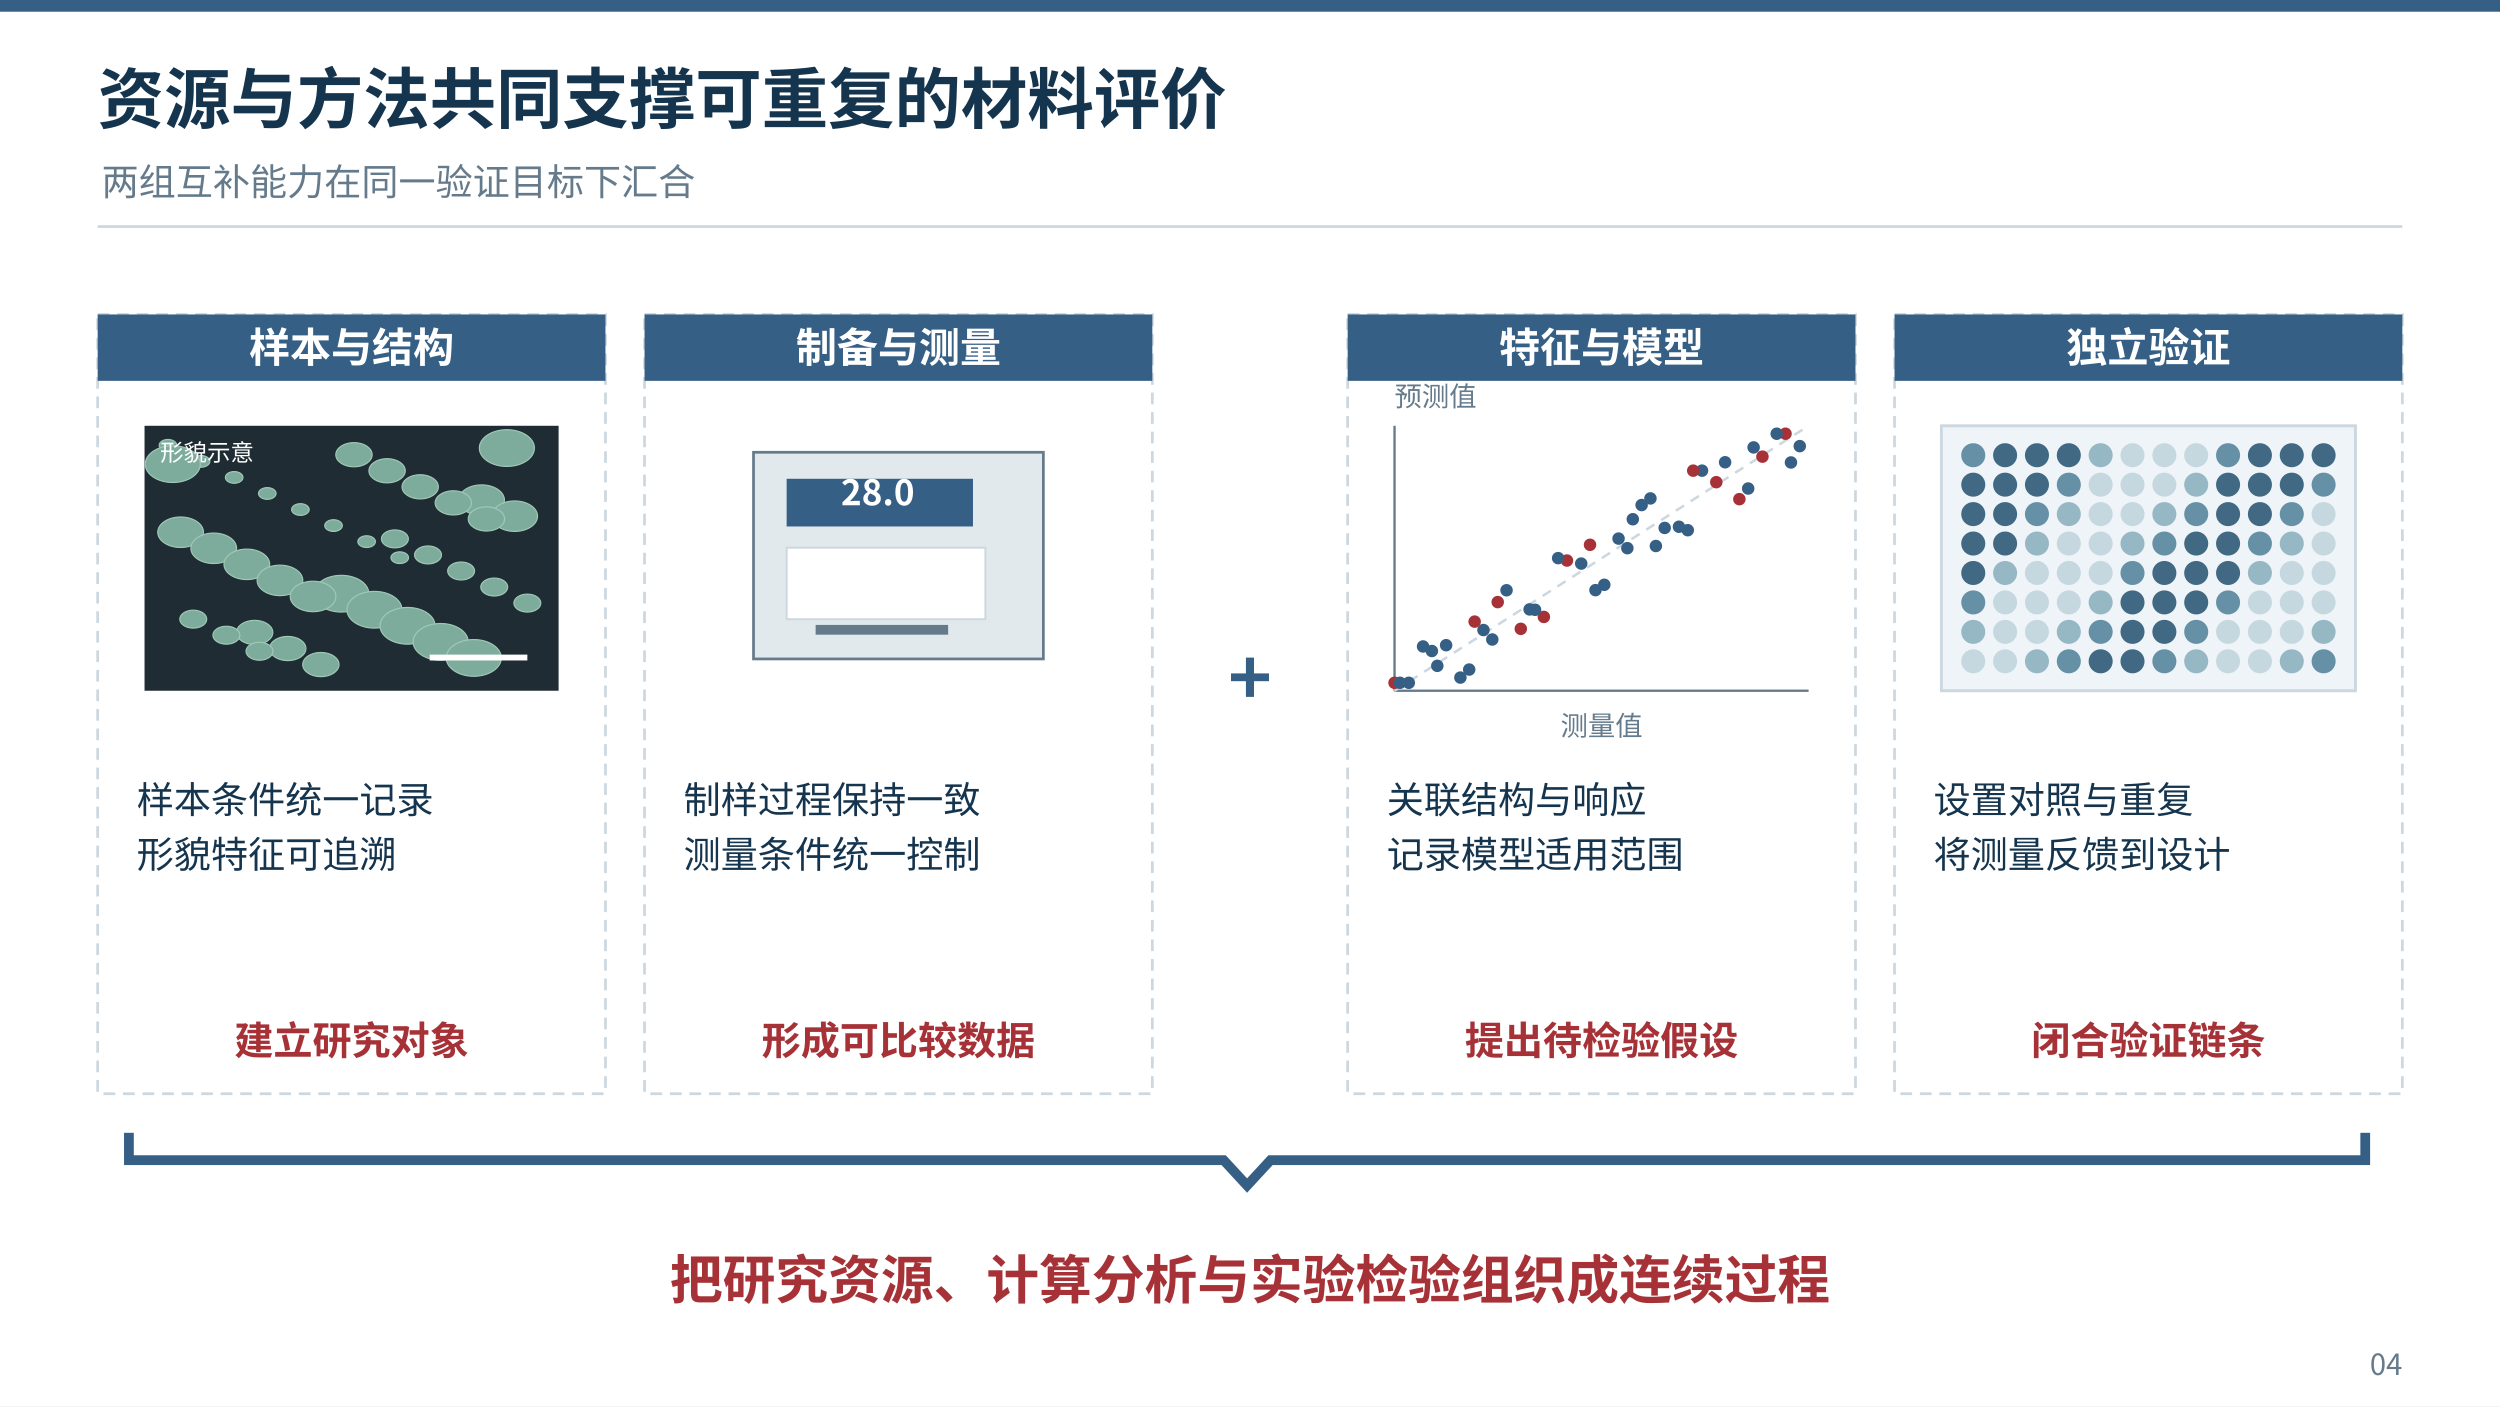
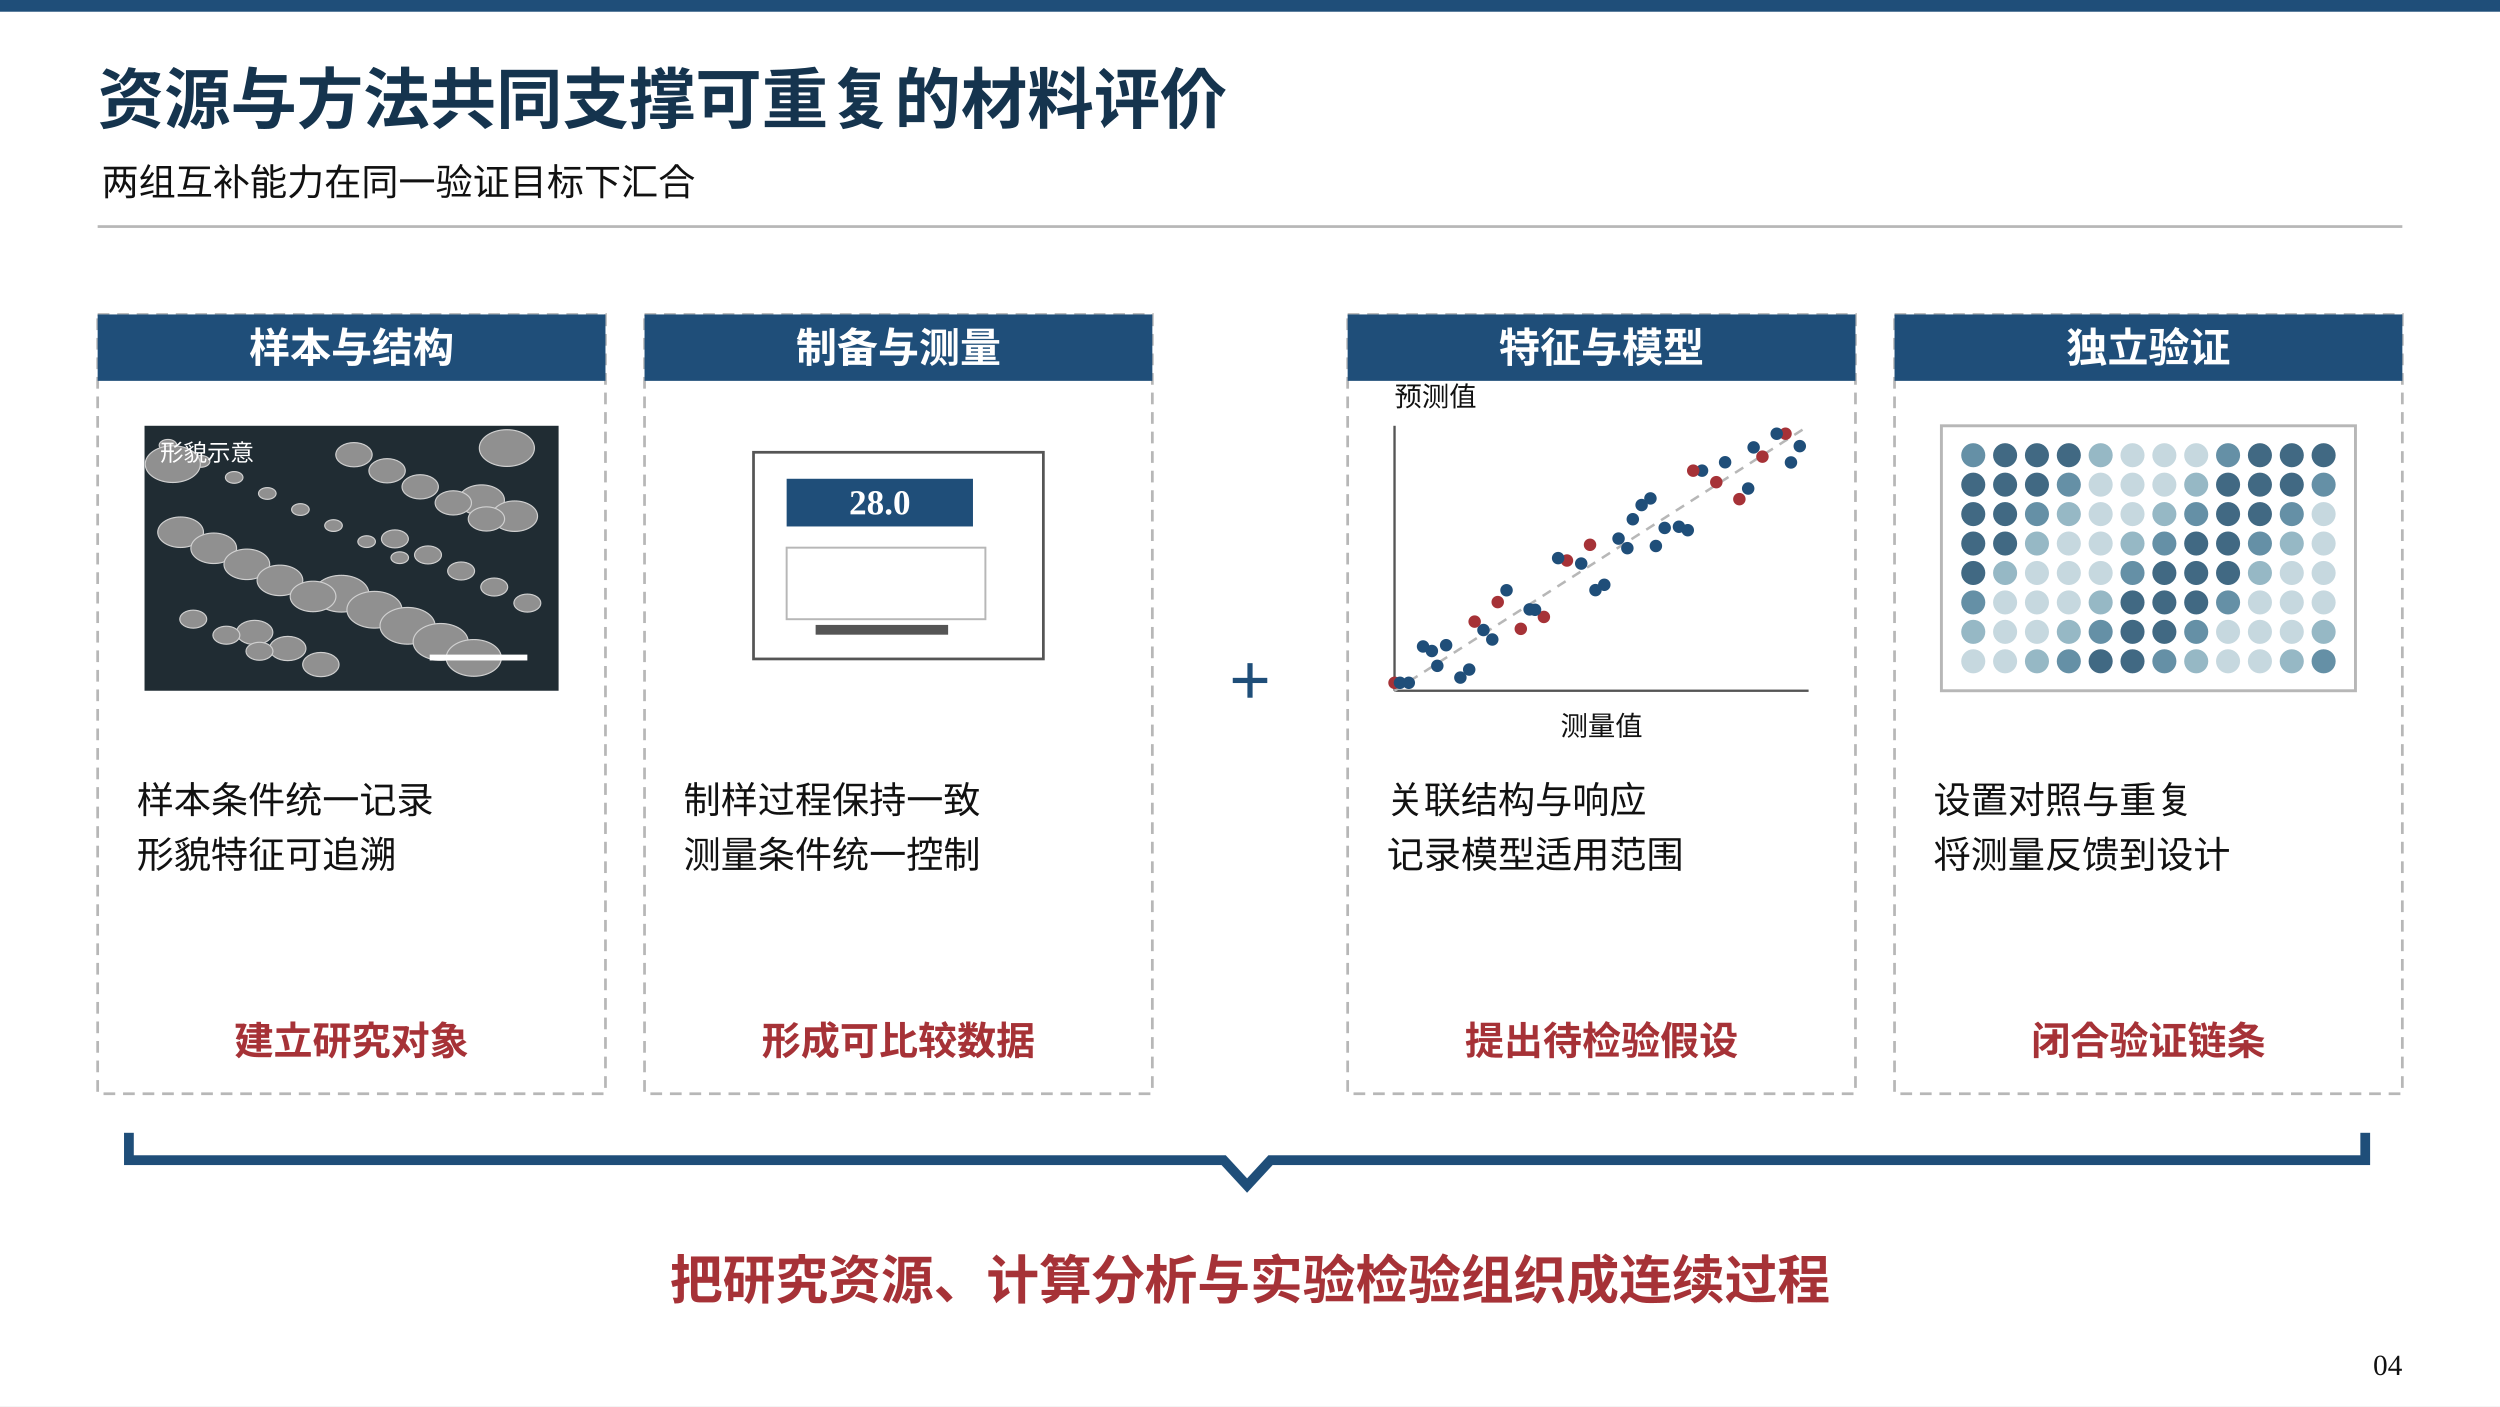
<svg xmlns="http://www.w3.org/2000/svg" width="1280" height="720" viewBox="0 0 1280 720">
  <rect width="1280" height="720" fill="white" />
-   <style>text{font-family:"Noto Sans CJK SC","Microsoft YaHei","PingFang SC",sans-serif}line,path,rect,circle,ellipse,polyline{vector-effect:non-scaling-stroke}</style>
-   <rect x="0" y="0" width="1280" height="6" fill="#365F85" />
-   <text x="50" y="63" font-size="34" fill="#15344E" font-weight="700" text-anchor="start">资源与方法共同支撑可重复的材料评价</text>
-   <text x="52" y="100" font-size="19" fill="#657B8B" font-weight="400" text-anchor="start">两组互补能力在同一验证目标下汇合</text>
-   <line x1="50" y1="116" x2="1230" y2="116" stroke="#CCD7DF" stroke-width="1.4" />
-   <rect x="50" y="161" width="260" height="399" fill="white" stroke="#CCD7DF" stroke-width="1.4" stroke-dasharray="6 4" />
-   <rect x="50" y="161" width="260" height="34" fill="#365F85" />
-   <text x="180.0" y="185.48" font-size="21" fill="white" font-weight="700" text-anchor="middle">样本与结构</text>
+   <style>text{font-family:"Times New Roman","Microsoft YaHei"}line,path,rect,circle,ellipse,polyline{vector-effect:non-scaling-stroke}</style>
+   <rect x="0" y="0" width="1280" height="6" fill="#1F4E79" />
+   <text x="50" y="63" font-size="34" fill="#15344E" font-weight="700" text-anchor="start">
+     <tspan font-family="Microsoft YaHei">资源与方法共同支撑可重复的材料评价</tspan>
+   </text>
+   <text x="52" y="100" font-size="19" fill="#111111" font-weight="400" text-anchor="start">
+     <tspan font-family="Microsoft YaHei">两组互补能力在同一验证目标下汇合</tspan>
+   </text>
+   <line x1="50" y1="116" x2="1230" y2="116" stroke="#B7B7B7" stroke-width="1.4" />
+   <rect x="50" y="161" width="260" height="399" fill="white" stroke="#B7B7B7" stroke-width="1.4" stroke-dasharray="6 4" />
+   <rect x="50" y="161" width="260" height="34" fill="#1F4E79" />
+   <text x="180.0" y="185.48" font-size="21" fill="white" font-weight="700" text-anchor="middle">
+     <tspan font-family="Microsoft YaHei">样本与结构</tspan>
+   </text>
  <rect x="74" y="218" width="212" height="135.66" fill="#202C33" />
-   <ellipse cx="86.0" cy="228.0" rx="4.5" ry="3.0" fill="#7EAC9C" stroke="#A0C8B7" stroke-width="0.6" />
-   <ellipse cx="202.19" cy="275.908" rx="6.9" ry="4.6" fill="#7EAC9C" stroke="#A0C8B7" stroke-width="0.6" />
-   <ellipse cx="130.381" cy="323.816" rx="9.3" ry="6.2" fill="#7EAC9C" stroke="#A0C8B7" stroke-width="0.6" />
-   <ellipse cx="246.571" cy="256.064" rx="11.7" ry="7.8" fill="#7EAC9C" stroke="#A0C8B7" stroke-width="0.6" />
-   <ellipse cx="174.762" cy="303.972" rx="14.1" ry="9.4" fill="#7EAC9C" stroke="#A0C8B7" stroke-width="0.6" />
-   <ellipse cx="102.952" cy="236.22" rx="4.5" ry="3.0" fill="#7EAC9C" stroke="#A0C8B7" stroke-width="0.6" />
-   <ellipse cx="219.142" cy="284.128" rx="6.9" ry="4.6" fill="#7EAC9C" stroke="#A0C8B7" stroke-width="0.6" />
-   <ellipse cx="147.333" cy="332.036" rx="9.3" ry="6.2" fill="#7EAC9C" stroke="#A0C8B7" stroke-width="0.6" />
-   <ellipse cx="263.523" cy="264.284" rx="11.7" ry="7.8" fill="#7EAC9C" stroke="#A0C8B7" stroke-width="0.6" />
-   <ellipse cx="191.714" cy="312.191" rx="14.1" ry="9.4" fill="#7EAC9C" stroke="#A0C8B7" stroke-width="0.6" />
-   <ellipse cx="119.904" cy="244.439" rx="4.5" ry="3.0" fill="#7EAC9C" stroke="#A0C8B7" stroke-width="0.6" />
-   <ellipse cx="236.094" cy="292.347" rx="6.9" ry="4.6" fill="#7EAC9C" stroke="#A0C8B7" stroke-width="0.6" />
-   <ellipse cx="164.285" cy="340.255" rx="9.3" ry="6.2" fill="#7EAC9C" stroke="#A0C8B7" stroke-width="0.6" />
-   <ellipse cx="92.475" cy="272.503" rx="11.7" ry="7.8" fill="#7EAC9C" stroke="#A0C8B7" stroke-width="0.6" />
-   <ellipse cx="208.665" cy="320.411" rx="14.1" ry="9.4" fill="#7EAC9C" stroke="#A0C8B7" stroke-width="0.6" />
-   <ellipse cx="136.856" cy="252.659" rx="4.5" ry="3.0" fill="#7EAC9C" stroke="#A0C8B7" stroke-width="0.6" />
-   <ellipse cx="253.046" cy="300.567" rx="6.9" ry="4.6" fill="#7EAC9C" stroke="#A0C8B7" stroke-width="0.6" />
-   <ellipse cx="181.237" cy="232.815" rx="9.3" ry="6.2" fill="#7EAC9C" stroke="#A0C8B7" stroke-width="0.6" />
-   <ellipse cx="109.427" cy="280.723" rx="11.7" ry="7.8" fill="#7EAC9C" stroke="#A0C8B7" stroke-width="0.6" />
-   <ellipse cx="225.617" cy="328.631" rx="14.1" ry="9.4" fill="#7EAC9C" stroke="#A0C8B7" stroke-width="0.6" />
-   <ellipse cx="153.808" cy="260.879" rx="4.5" ry="3.0" fill="#7EAC9C" stroke="#A0C8B7" stroke-width="0.6" />
-   <ellipse cx="269.998" cy="308.787" rx="6.9" ry="4.6" fill="#7EAC9C" stroke="#A0C8B7" stroke-width="0.6" />
-   <ellipse cx="198.189" cy="241.035" rx="9.3" ry="6.2" fill="#7EAC9C" stroke="#A0C8B7" stroke-width="0.6" />
-   <ellipse cx="126.379" cy="288.943" rx="11.7" ry="7.8" fill="#7EAC9C" stroke="#A0C8B7" stroke-width="0.6" />
-   <ellipse cx="242.569" cy="336.851" rx="14.1" ry="9.4" fill="#7EAC9C" stroke="#A0C8B7" stroke-width="0.6" />
-   <ellipse cx="170.76" cy="269.099" rx="4.5" ry="3.0" fill="#7EAC9C" stroke="#A0C8B7" stroke-width="0.6" />
-   <ellipse cx="98.95" cy="317.006" rx="6.9" ry="4.6" fill="#7EAC9C" stroke="#A0C8B7" stroke-width="0.6" />
-   <ellipse cx="215.141" cy="249.254" rx="9.3" ry="6.2" fill="#7EAC9C" stroke="#A0C8B7" stroke-width="0.6" />
-   <ellipse cx="143.331" cy="297.162" rx="11.7" ry="7.8" fill="#7EAC9C" stroke="#A0C8B7" stroke-width="0.6" />
-   <ellipse cx="259.521" cy="229.41" rx="14.1" ry="9.4" fill="#7EAC9C" stroke="#A0C8B7" stroke-width="0.6" />
-   <ellipse cx="187.712" cy="277.318" rx="4.5" ry="3.0" fill="#7EAC9C" stroke="#A0C8B7" stroke-width="0.6" />
-   <ellipse cx="115.902" cy="325.226" rx="6.9" ry="4.6" fill="#7EAC9C" stroke="#A0C8B7" stroke-width="0.6" />
-   <ellipse cx="232.092" cy="257.474" rx="9.3" ry="6.2" fill="#7EAC9C" stroke="#A0C8B7" stroke-width="0.6" />
-   <ellipse cx="160.283" cy="305.382" rx="11.7" ry="7.8" fill="#7EAC9C" stroke="#A0C8B7" stroke-width="0.6" />
-   <ellipse cx="88.473" cy="237.63" rx="14.1" ry="9.4" fill="#7EAC9C" stroke="#A0C8B7" stroke-width="0.6" />
-   <ellipse cx="204.664" cy="285.538" rx="4.5" ry="3.0" fill="#7EAC9C" stroke="#A0C8B7" stroke-width="0.6" />
-   <ellipse cx="132.854" cy="333.446" rx="6.9" ry="4.6" fill="#7EAC9C" stroke="#A0C8B7" stroke-width="0.6" />
-   <ellipse cx="249.044" cy="265.694" rx="9.3" ry="6.2" fill="#7EAC9C" stroke="#A0C8B7" stroke-width="0.6" />
+   <ellipse cx="86.0" cy="228.0" rx="4.5" ry="3.0" fill="#909090" stroke="#D0D0D0" stroke-width="0.6" />
+   <ellipse cx="202.19" cy="275.908" rx="6.9" ry="4.6" fill="#909090" stroke="#D0D0D0" stroke-width="0.6" />
+   <ellipse cx="130.381" cy="323.816" rx="9.3" ry="6.2" fill="#909090" stroke="#D0D0D0" stroke-width="0.6" />
+   <ellipse cx="246.571" cy="256.064" rx="11.7" ry="7.8" fill="#909090" stroke="#D0D0D0" stroke-width="0.6" />
+   <ellipse cx="174.762" cy="303.972" rx="14.1" ry="9.4" fill="#909090" stroke="#D0D0D0" stroke-width="0.6" />
+   <ellipse cx="102.952" cy="236.22" rx="4.5" ry="3.0" fill="#909090" stroke="#D0D0D0" stroke-width="0.6" />
+   <ellipse cx="219.142" cy="284.128" rx="6.9" ry="4.6" fill="#909090" stroke="#D0D0D0" stroke-width="0.6" />
+   <ellipse cx="147.333" cy="332.036" rx="9.3" ry="6.2" fill="#909090" stroke="#D0D0D0" stroke-width="0.6" />
+   <ellipse cx="263.523" cy="264.284" rx="11.7" ry="7.8" fill="#909090" stroke="#D0D0D0" stroke-width="0.6" />
+   <ellipse cx="191.714" cy="312.191" rx="14.1" ry="9.4" fill="#909090" stroke="#D0D0D0" stroke-width="0.6" />
+   <ellipse cx="119.904" cy="244.439" rx="4.5" ry="3.0" fill="#909090" stroke="#D0D0D0" stroke-width="0.6" />
+   <ellipse cx="236.094" cy="292.347" rx="6.9" ry="4.6" fill="#909090" stroke="#D0D0D0" stroke-width="0.6" />
+   <ellipse cx="164.285" cy="340.255" rx="9.3" ry="6.2" fill="#909090" stroke="#D0D0D0" stroke-width="0.6" />
+   <ellipse cx="92.475" cy="272.503" rx="11.7" ry="7.8" fill="#909090" stroke="#D0D0D0" stroke-width="0.6" />
+   <ellipse cx="208.665" cy="320.411" rx="14.1" ry="9.4" fill="#909090" stroke="#D0D0D0" stroke-width="0.6" />
+   <ellipse cx="136.856" cy="252.659" rx="4.5" ry="3.0" fill="#909090" stroke="#D0D0D0" stroke-width="0.6" />
+   <ellipse cx="253.046" cy="300.567" rx="6.9" ry="4.6" fill="#909090" stroke="#D0D0D0" stroke-width="0.6" />
+   <ellipse cx="181.237" cy="232.815" rx="9.3" ry="6.2" fill="#909090" stroke="#D0D0D0" stroke-width="0.6" />
+   <ellipse cx="109.427" cy="280.723" rx="11.7" ry="7.8" fill="#909090" stroke="#D0D0D0" stroke-width="0.6" />
+   <ellipse cx="225.617" cy="328.631" rx="14.1" ry="9.4" fill="#909090" stroke="#D0D0D0" stroke-width="0.6" />
+   <ellipse cx="153.808" cy="260.879" rx="4.5" ry="3.0" fill="#909090" stroke="#D0D0D0" stroke-width="0.6" />
+   <ellipse cx="269.998" cy="308.787" rx="6.9" ry="4.6" fill="#909090" stroke="#D0D0D0" stroke-width="0.6" />
+   <ellipse cx="198.189" cy="241.035" rx="9.3" ry="6.2" fill="#909090" stroke="#D0D0D0" stroke-width="0.6" />
+   <ellipse cx="126.379" cy="288.943" rx="11.7" ry="7.8" fill="#909090" stroke="#D0D0D0" stroke-width="0.6" />
+   <ellipse cx="242.569" cy="336.851" rx="14.1" ry="9.4" fill="#909090" stroke="#D0D0D0" stroke-width="0.6" />
+   <ellipse cx="170.76" cy="269.099" rx="4.5" ry="3.0" fill="#909090" stroke="#D0D0D0" stroke-width="0.6" />
+   <ellipse cx="98.95" cy="317.006" rx="6.9" ry="4.6" fill="#909090" stroke="#D0D0D0" stroke-width="0.6" />
+   <ellipse cx="215.141" cy="249.254" rx="9.3" ry="6.2" fill="#909090" stroke="#D0D0D0" stroke-width="0.6" />
+   <ellipse cx="143.331" cy="297.162" rx="11.7" ry="7.8" fill="#909090" stroke="#D0D0D0" stroke-width="0.6" />
+   <ellipse cx="259.521" cy="229.41" rx="14.1" ry="9.4" fill="#909090" stroke="#D0D0D0" stroke-width="0.6" />
+   <ellipse cx="187.712" cy="277.318" rx="4.5" ry="3.0" fill="#909090" stroke="#D0D0D0" stroke-width="0.6" />
+   <ellipse cx="115.902" cy="325.226" rx="6.9" ry="4.6" fill="#909090" stroke="#D0D0D0" stroke-width="0.6" />
+   <ellipse cx="232.092" cy="257.474" rx="9.3" ry="6.2" fill="#909090" stroke="#D0D0D0" stroke-width="0.6" />
+   <ellipse cx="160.283" cy="305.382" rx="11.7" ry="7.8" fill="#909090" stroke="#D0D0D0" stroke-width="0.6" />
+   <ellipse cx="88.473" cy="237.63" rx="14.1" ry="9.4" fill="#909090" stroke="#D0D0D0" stroke-width="0.6" />
+   <ellipse cx="204.664" cy="285.538" rx="4.5" ry="3.0" fill="#909090" stroke="#D0D0D0" stroke-width="0.6" />
+   <ellipse cx="132.854" cy="333.446" rx="6.9" ry="4.6" fill="#909090" stroke="#D0D0D0" stroke-width="0.6" />
+   <ellipse cx="249.044" cy="265.694" rx="9.3" ry="6.2" fill="#909090" stroke="#D0D0D0" stroke-width="0.6" />
  <line x1="220" y1="336.66" x2="270" y2="336.66" stroke="white" stroke-width="3" />
-   <text x="82" y="236" font-size="12" fill="white" font-weight="400" text-anchor="start">形貌示意</text>
-   <text x="70" y="416.36" font-size="19" fill="#15344E" font-weight="400" text-anchor="start">样本条件统一记录</text>
-   <text x="70" y="444.36" font-size="19" fill="#15344E" font-weight="400" text-anchor="start">形貌特征可追溯</text>
-   <text x="180.0" y="540" font-size="20" fill="#A63237" font-weight="700" text-anchor="middle">建立研究对象</text>
-   <rect x="330" y="161" width="260" height="399" fill="white" stroke="#CCD7DF" stroke-width="1.4" stroke-dasharray="6 4" />
-   <rect x="330" y="161" width="260" height="34" fill="#365F85" />
-   <text x="460.0" y="185.48" font-size="21" fill="white" font-weight="700" text-anchor="middle">制备与测量</text>
-   <rect x="385.8" y="231.566" width="148.4" height="105.815" fill="#E2E9ED" stroke="#657B8B" stroke-width="1.4" />
-   <rect x="402.76" y="245.132" width="95.4" height="24.419" fill="#365F85" />
-   <text x="449.4" y="258.698" font-size="18" fill="white" font-weight="700" text-anchor="middle">28.0</text>
-   <rect x="402.76" y="280.404" width="101.76" height="36.628" fill="white" stroke="#CCD7DF" stroke-width="1" />
-   <line x1="417.6" y1="322.458" x2="485.44" y2="322.458" stroke="#657B8B" stroke-width="5" />
-   <text x="350" y="416.36" font-size="19" fill="#15344E" font-weight="400" text-anchor="start">制样过程保持一致</text>
-   <text x="350" y="444.36" font-size="19" fill="#15344E" font-weight="400" text-anchor="start">测量条件统一控制</text>
-   <text x="460.0" y="540" font-size="20" fill="#A63237" font-weight="700" text-anchor="middle">形成可比较数据</text>
-   <rect x="690" y="161" width="260" height="399" fill="white" stroke="#CCD7DF" stroke-width="1.4" stroke-dasharray="6 4" />
-   <rect x="690" y="161" width="260" height="34" fill="#365F85" />
-   <text x="820.0" y="185.48" font-size="21" fill="white" font-weight="700" text-anchor="middle">特征与模型</text>
-   <line x1="714" y1="353.66" x2="926" y2="353.66" stroke="#657B8B" stroke-width="1.2" />
-   <line x1="714" y1="218" x2="714" y2="353.66" stroke="#657B8B" stroke-width="1.2" />
-   <line x1="714" y1="353.66" x2="926" y2="218" stroke="#CCD7DF" stroke-width="1.3" stroke-dasharray="5 4" />
+   <text x="82" y="236" font-size="12" fill="white" font-weight="400" text-anchor="start">
+     <tspan font-family="Microsoft YaHei">形貌示意</tspan>
+   </text>
+   <text x="70" y="416.36" font-size="19" fill="#111111" font-weight="400" text-anchor="start">
+     <tspan font-family="Microsoft YaHei">样本条件统一记录</tspan>
+   </text>
+   <text x="70" y="444.36" font-size="19" fill="#111111" font-weight="400" text-anchor="start">
+     <tspan font-family="Microsoft YaHei">形貌特征可追溯</tspan>
+   </text>
+   <text x="180.0" y="540" font-size="20" fill="#A63237" font-weight="700" text-anchor="middle">
+     <tspan font-family="Microsoft YaHei">建立研究对象</tspan>
+   </text>
+   <rect x="330" y="161" width="260" height="399" fill="white" stroke="#B7B7B7" stroke-width="1.4" stroke-dasharray="6 4" />
+   <rect x="330" y="161" width="260" height="34" fill="#1F4E79" />
+   <text x="460.0" y="185.48" font-size="21" fill="white" font-weight="700" text-anchor="middle">
+     <tspan font-family="Microsoft YaHei">制备与测量</tspan>
+   </text>
+   <rect x="385.8" y="231.566" width="148.4" height="105.815" fill="white" stroke="#555555" stroke-width="1.4" />
+   <rect x="402.76" y="245.132" width="95.4" height="24.419" fill="#1F4E79" />
+   <text x="450.46" y="263.341" font-size="18" fill="white" font-weight="700" text-anchor="middle">
+     <tspan font-family="Times New Roman">28.0</tspan>
+   </text>
+   <rect x="402.76" y="280.404" width="101.76" height="36.628" fill="white" stroke="#B7B7B7" stroke-width="1" />
+   <line x1="417.6" y1="322.458" x2="485.44" y2="322.458" stroke="#555555" stroke-width="5" />
+   <text x="350" y="416.36" font-size="19" fill="#111111" font-weight="400" text-anchor="start">
+     <tspan font-family="Microsoft YaHei">制样过程保持一致</tspan>
+   </text>
+   <text x="350" y="444.36" font-size="19" fill="#111111" font-weight="400" text-anchor="start">
+     <tspan font-family="Microsoft YaHei">测量条件统一控制</tspan>
+   </text>
+   <text x="460.0" y="540" font-size="20" fill="#A63237" font-weight="700" text-anchor="middle">
+     <tspan font-family="Microsoft YaHei">形成可比较数据</tspan>
+   </text>
+   <rect x="690" y="161" width="260" height="399" fill="white" stroke="#B7B7B7" stroke-width="1.4" stroke-dasharray="6 4" />
+   <rect x="690" y="161" width="260" height="34" fill="#1F4E79" />
+   <text x="820.0" y="185.48" font-size="21" fill="white" font-weight="700" text-anchor="middle">
+     <tspan font-family="Microsoft YaHei">特征与模型</tspan>
+   </text>
+   <line x1="714" y1="353.66" x2="926" y2="353.66" stroke="#555555" stroke-width="1.2" />
+   <line x1="714" y1="218" x2="714" y2="353.66" stroke="#555555" stroke-width="1.2" />
+   <line x1="714" y1="353.66" x2="926" y2="218" stroke="#B7B7B7" stroke-width="1.3" stroke-dasharray="5 4" />
  <circle cx="714.0" cy="349.59" r="3.2" fill="#A63237" />
-   <circle cx="845.023" cy="255.19" r="3.2" fill="#365F85" />
-   <circle cx="764.046" cy="327.424" r="3.2" fill="#365F85" />
-   <circle cx="895.07" cy="250.129" r="3.2" fill="#365F85" />
+   <circle cx="845.023" cy="255.19" r="3.2" fill="#1F4E79" />
+   <circle cx="764.046" cy="327.424" r="3.2" fill="#1F4E79" />
+   <circle cx="895.07" cy="250.129" r="3.2" fill="#1F4E79" />
  <circle cx="814.093" cy="278.938" r="3.2" fill="#A63237" />
-   <circle cx="733.116" cy="333.315" r="3.2" fill="#365F85" />
-   <circle cx="864.139" cy="271.468" r="3.2" fill="#365F85" />
-   <circle cx="783.162" cy="312.021" r="3.2" fill="#365F85" />
+   <circle cx="733.116" cy="333.315" r="3.2" fill="#1F4E79" />
+   <circle cx="864.139" cy="271.468" r="3.2" fill="#1F4E79" />
+   <circle cx="783.162" cy="312.021" r="3.2" fill="#1F4E79" />
  <circle cx="914.186" cy="222.07" r="3.2" fill="#A63237" />
-   <circle cx="833.209" cy="280.664" r="3.2" fill="#365F85" />
-   <circle cx="752.232" cy="342.813" r="3.2" fill="#365F85" />
-   <circle cx="883.255" cy="236.677" r="3.2" fill="#365F85" />
+   <circle cx="833.209" cy="280.664" r="3.2" fill="#1F4E79" />
+   <circle cx="752.232" cy="342.813" r="3.2" fill="#1F4E79" />
+   <circle cx="883.255" cy="236.677" r="3.2" fill="#1F4E79" />
  <circle cx="802.278" cy="286.986" r="3.2" fill="#A63237" />
-   <circle cx="721.302" cy="349.59" r="3.2" fill="#365F85" />
-   <circle cx="852.325" cy="270.3" r="3.2" fill="#365F85" />
-   <circle cx="771.348" cy="302.216" r="3.2" fill="#365F85" />
+   <circle cx="721.302" cy="349.59" r="3.2" fill="#1F4E79" />
+   <circle cx="852.325" cy="270.3" r="3.2" fill="#1F4E79" />
+   <circle cx="771.348" cy="302.216" r="3.2" fill="#1F4E79" />
  <circle cx="902.371" cy="233.801" r="3.2" fill="#A63237" />
-   <circle cx="821.394" cy="299.415" r="3.2" fill="#365F85" />
-   <circle cx="740.418" cy="330.344" r="3.2" fill="#365F85" />
-   <circle cx="871.441" cy="240.973" r="3.2" fill="#365F85" />
+   <circle cx="821.394" cy="299.415" r="3.2" fill="#1F4E79" />
+   <circle cx="740.418" cy="330.344" r="3.2" fill="#1F4E79" />
+   <circle cx="871.441" cy="240.973" r="3.2" fill="#1F4E79" />
  <circle cx="790.464" cy="315.867" r="3.2" fill="#A63237" />
-   <circle cx="921.487" cy="228.42" r="3.2" fill="#365F85" />
-   <circle cx="840.511" cy="258.587" r="3.2" fill="#365F85" />
-   <circle cx="759.534" cy="322.578" r="3.2" fill="#365F85" />
+   <circle cx="921.487" cy="228.42" r="3.2" fill="#1F4E79" />
+   <circle cx="840.511" cy="258.587" r="3.2" fill="#1F4E79" />
+   <circle cx="759.534" cy="322.578" r="3.2" fill="#1F4E79" />
  <circle cx="890.557" cy="255.568" r="3.2" fill="#A63237" />
-   <circle cx="809.58" cy="288.55" r="3.2" fill="#365F85" />
-   <circle cx="728.603" cy="330.99" r="3.2" fill="#365F85" />
-   <circle cx="859.627" cy="269.694" r="3.2" fill="#365F85" />
+   <circle cx="809.58" cy="288.55" r="3.2" fill="#1F4E79" />
+   <circle cx="728.603" cy="330.99" r="3.2" fill="#1F4E79" />
+   <circle cx="859.627" cy="269.694" r="3.2" fill="#1F4E79" />
  <circle cx="778.65" cy="321.966" r="3.2" fill="#A63237" />
-   <circle cx="909.673" cy="222.07" r="3.2" fill="#365F85" />
-   <circle cx="828.696" cy="275.755" r="3.2" fill="#365F85" />
-   <circle cx="747.719" cy="346.919" r="3.2" fill="#365F85" />
+   <circle cx="909.673" cy="222.07" r="3.2" fill="#1F4E79" />
+   <circle cx="828.696" cy="275.755" r="3.2" fill="#1F4E79" />
+   <circle cx="747.719" cy="346.919" r="3.2" fill="#1F4E79" />
  <circle cx="878.743" cy="246.879" r="3.2" fill="#A63237" />
-   <circle cx="797.766" cy="285.761" r="3.2" fill="#365F85" />
-   <circle cx="716.789" cy="349.59" r="3.2" fill="#365F85" />
-   <circle cx="847.812" cy="279.552" r="3.2" fill="#365F85" />
+   <circle cx="797.766" cy="285.761" r="3.2" fill="#1F4E79" />
+   <circle cx="716.789" cy="349.59" r="3.2" fill="#1F4E79" />
+   <circle cx="847.812" cy="279.552" r="3.2" fill="#1F4E79" />
  <circle cx="766.835" cy="308.272" r="3.2" fill="#A63237" />
-   <circle cx="897.859" cy="229.071" r="3.2" fill="#365F85" />
-   <circle cx="816.882" cy="302.149" r="3.2" fill="#365F85" />
-   <circle cx="735.905" cy="340.91" r="3.2" fill="#365F85" />
+   <circle cx="897.859" cy="229.071" r="3.2" fill="#1F4E79" />
+   <circle cx="816.882" cy="302.149" r="3.2" fill="#1F4E79" />
+   <circle cx="735.905" cy="340.91" r="3.2" fill="#1F4E79" />
  <circle cx="866.928" cy="240.975" r="3.2" fill="#A63237" />
-   <circle cx="785.951" cy="312.218" r="3.2" fill="#365F85" />
-   <circle cx="916.975" cy="236.78" r="3.2" fill="#365F85" />
-   <circle cx="835.998" cy="265.846" r="3.2" fill="#365F85" />
+   <circle cx="785.951" cy="312.218" r="3.2" fill="#1F4E79" />
+   <circle cx="916.975" cy="236.78" r="3.2" fill="#1F4E79" />
+   <circle cx="835.998" cy="265.846" r="3.2" fill="#1F4E79" />
  <circle cx="755.021" cy="318.263" r="3.2" fill="#A63237" />
-   <text x="820.0" y="376.66" font-size="14" fill="#657B8B" font-weight="400" text-anchor="middle">测量值</text>
-   <text x="714" y="208" font-size="14" fill="#657B8B" font-weight="400" text-anchor="start">预测值</text>
-   <text x="710" y="416.36" font-size="19" fill="#15344E" font-weight="400" text-anchor="start">关联结构与响应</text>
-   <text x="710" y="444.36" font-size="19" fill="#15344E" font-weight="400" text-anchor="start">记录模型适用范围</text>
-   <text x="820.0" y="540" font-size="20" fill="#A63237" font-weight="700" text-anchor="middle">提出待检验假设</text>
-   <rect x="970" y="161" width="260" height="399" fill="white" stroke="#CCD7DF" stroke-width="1.4" stroke-dasharray="6 4" />
-   <rect x="970" y="161" width="260" height="34" fill="#365F85" />
-   <text x="1100.0" y="185.48" font-size="21" fill="white" font-weight="700" text-anchor="middle">独立验证</text>
-   <rect x="994" y="218" width="212" height="135.66" fill="#EFF4F8" stroke="#CCD7DF" stroke-width="1.5" />
+   <text x="820.0" y="376.66" font-size="14" fill="#111111" font-weight="400" text-anchor="middle">
+     <tspan font-family="Microsoft YaHei">测量值</tspan>
+   </text>
+   <text x="714" y="208" font-size="14" fill="#111111" font-weight="400" text-anchor="start">
+     <tspan font-family="Microsoft YaHei">预测值</tspan>
+   </text>
+   <text x="710" y="416.36" font-size="19" fill="#111111" font-weight="400" text-anchor="start">
+     <tspan font-family="Microsoft YaHei">关联结构与响应</tspan>
+   </text>
+   <text x="710" y="444.36" font-size="19" fill="#111111" font-weight="400" text-anchor="start">
+     <tspan font-family="Microsoft YaHei">记录模型适用范围</tspan>
+   </text>
+   <text x="820.0" y="540" font-size="20" fill="#A63237" font-weight="700" text-anchor="middle">
+     <tspan font-family="Microsoft YaHei">提出待检验假设</tspan>
+   </text>
+   <rect x="970" y="161" width="260" height="399" fill="white" stroke="#B7B7B7" stroke-width="1.4" stroke-dasharray="6 4" />
+   <rect x="970" y="161" width="260" height="34" fill="#1F4E79" />
+   <text x="1100.0" y="185.48" font-size="21" fill="white" font-weight="700" text-anchor="middle">
+     <tspan font-family="Microsoft YaHei">独立验证</tspan>
+   </text>
+   <rect x="994" y="218" width="212" height="135.66" fill="white" stroke="#B7B7B7" stroke-width="1.5" />
  <circle cx="1010.308" cy="233.073" r="6.166" fill="#6590A6" />
  <circle cx="1026.615" cy="233.073" r="6.166" fill="#416983" />
  <circle cx="1042.923" cy="233.073" r="6.166" fill="#416983" />
  <circle cx="1059.231" cy="233.073" r="6.166" fill="#416983" />
  <circle cx="1075.538" cy="233.073" r="6.166" fill="#96B8C5" />
  <circle cx="1091.846" cy="233.073" r="6.166" fill="#C6D8DF" />
  <circle cx="1108.154" cy="233.073" r="6.166" fill="#C6D8DF" />
  <circle cx="1124.462" cy="233.073" r="6.166" fill="#C6D8DF" />
  <circle cx="1140.769" cy="233.073" r="6.166" fill="#6590A6" />
  <circle cx="1157.077" cy="233.073" r="6.166" fill="#416983" />
  <circle cx="1173.385" cy="233.073" r="6.166" fill="#416983" />
  <circle cx="1189.692" cy="233.073" r="6.166" fill="#416983" />
  <circle cx="1010.308" cy="248.147" r="6.166" fill="#416983" />
  <circle cx="1026.615" cy="248.147" r="6.166" fill="#416983" />
  <circle cx="1042.923" cy="248.147" r="6.166" fill="#416983" />
  <circle cx="1059.231" cy="248.147" r="6.166" fill="#6590A6" />
  <circle cx="1075.538" cy="248.147" r="6.166" fill="#C6D8DF" />
  <circle cx="1091.846" cy="248.147" r="6.166" fill="#C6D8DF" />
  <circle cx="1108.154" cy="248.147" r="6.166" fill="#C6D8DF" />
  <circle cx="1124.462" cy="248.147" r="6.166" fill="#96B8C5" />
  <circle cx="1140.769" cy="248.147" r="6.166" fill="#416983" />
  <circle cx="1157.077" cy="248.147" r="6.166" fill="#416983" />
  <circle cx="1173.385" cy="248.147" r="6.166" fill="#416983" />
  <circle cx="1189.692" cy="248.147" r="6.166" fill="#6590A6" />
  <circle cx="1010.308" cy="263.22" r="6.166" fill="#416983" />
  <circle cx="1026.615" cy="263.22" r="6.166" fill="#416983" />
  <circle cx="1042.923" cy="263.22" r="6.166" fill="#6590A6" />
  <circle cx="1059.231" cy="263.22" r="6.166" fill="#96B8C5" />
  <circle cx="1075.538" cy="263.22" r="6.166" fill="#C6D8DF" />
  <circle cx="1091.846" cy="263.22" r="6.166" fill="#C6D8DF" />
  <circle cx="1108.154" cy="263.22" r="6.166" fill="#96B8C5" />
  <circle cx="1124.462" cy="263.22" r="6.166" fill="#6590A6" />
  <circle cx="1140.769" cy="263.22" r="6.166" fill="#416983" />
  <circle cx="1157.077" cy="263.22" r="6.166" fill="#416983" />
  <circle cx="1173.385" cy="263.22" r="6.166" fill="#6590A6" />
  <circle cx="1189.692" cy="263.22" r="6.166" fill="#C6D8DF" />
  <circle cx="1010.308" cy="278.293" r="6.166" fill="#416983" />
  <circle cx="1026.615" cy="278.293" r="6.166" fill="#416983" />
  <circle cx="1042.923" cy="278.293" r="6.166" fill="#96B8C5" />
  <circle cx="1059.231" cy="278.293" r="6.166" fill="#C6D8DF" />
  <circle cx="1075.538" cy="278.293" r="6.166" fill="#C6D8DF" />
  <circle cx="1091.846" cy="278.293" r="6.166" fill="#96B8C5" />
  <circle cx="1108.154" cy="278.293" r="6.166" fill="#6590A6" />
  <circle cx="1124.462" cy="278.293" r="6.166" fill="#416983" />
  <circle cx="1140.769" cy="278.293" r="6.166" fill="#416983" />
  <circle cx="1157.077" cy="278.293" r="6.166" fill="#6590A6" />
  <circle cx="1173.385" cy="278.293" r="6.166" fill="#96B8C5" />
  <circle cx="1189.692" cy="278.293" r="6.166" fill="#C6D8DF" />
  <circle cx="1010.308" cy="293.367" r="6.166" fill="#416983" />
  <circle cx="1026.615" cy="293.367" r="6.166" fill="#96B8C5" />
  <circle cx="1042.923" cy="293.367" r="6.166" fill="#C6D8DF" />
  <circle cx="1059.231" cy="293.367" r="6.166" fill="#C6D8DF" />
  <circle cx="1075.538" cy="293.367" r="6.166" fill="#C6D8DF" />
  <circle cx="1091.846" cy="293.367" r="6.166" fill="#6590A6" />
  <circle cx="1108.154" cy="293.367" r="6.166" fill="#416983" />
  <circle cx="1124.462" cy="293.367" r="6.166" fill="#416983" />
  <circle cx="1140.769" cy="293.367" r="6.166" fill="#416983" />
  <circle cx="1157.077" cy="293.367" r="6.166" fill="#96B8C5" />
  <circle cx="1173.385" cy="293.367" r="6.166" fill="#C6D8DF" />
  <circle cx="1189.692" cy="293.367" r="6.166" fill="#C6D8DF" />
  <circle cx="1010.308" cy="308.44" r="6.166" fill="#6590A6" />
  <circle cx="1026.615" cy="308.44" r="6.166" fill="#C6D8DF" />
  <circle cx="1042.923" cy="308.44" r="6.166" fill="#C6D8DF" />
  <circle cx="1059.231" cy="308.44" r="6.166" fill="#C6D8DF" />
  <circle cx="1075.538" cy="308.44" r="6.166" fill="#96B8C5" />
  <circle cx="1091.846" cy="308.44" r="6.166" fill="#416983" />
  <circle cx="1108.154" cy="308.44" r="6.166" fill="#416983" />
  <circle cx="1124.462" cy="308.44" r="6.166" fill="#416983" />
  <circle cx="1140.769" cy="308.44" r="6.166" fill="#6590A6" />
  <circle cx="1157.077" cy="308.44" r="6.166" fill="#C6D8DF" />
  <circle cx="1173.385" cy="308.44" r="6.166" fill="#C6D8DF" />
  <circle cx="1189.692" cy="308.44" r="6.166" fill="#C6D8DF" />
  <circle cx="1010.308" cy="323.513" r="6.166" fill="#96B8C5" />
  <circle cx="1026.615" cy="323.513" r="6.166" fill="#C6D8DF" />
  <circle cx="1042.923" cy="323.513" r="6.166" fill="#C6D8DF" />
  <circle cx="1059.231" cy="323.513" r="6.166" fill="#96B8C5" />
  <circle cx="1075.538" cy="323.513" r="6.166" fill="#6590A6" />
  <circle cx="1091.846" cy="323.513" r="6.166" fill="#416983" />
  <circle cx="1108.154" cy="323.513" r="6.166" fill="#416983" />
  <circle cx="1124.462" cy="323.513" r="6.166" fill="#6590A6" />
  <circle cx="1140.769" cy="323.513" r="6.166" fill="#C6D8DF" />
  <circle cx="1157.077" cy="323.513" r="6.166" fill="#C6D8DF" />
  <circle cx="1173.385" cy="323.513" r="6.166" fill="#C6D8DF" />
  <circle cx="1189.692" cy="323.513" r="6.166" fill="#96B8C5" />
  <circle cx="1010.308" cy="338.587" r="6.166" fill="#C6D8DF" />
  <circle cx="1026.615" cy="338.587" r="6.166" fill="#C6D8DF" />
  <circle cx="1042.923" cy="338.587" r="6.166" fill="#96B8C5" />
  <circle cx="1059.231" cy="338.587" r="6.166" fill="#6590A6" />
  <circle cx="1075.538" cy="338.587" r="6.166" fill="#416983" />
  <circle cx="1091.846" cy="338.587" r="6.166" fill="#416983" />
  <circle cx="1108.154" cy="338.587" r="6.166" fill="#6590A6" />
  <circle cx="1124.462" cy="338.587" r="6.166" fill="#96B8C5" />
  <circle cx="1140.769" cy="338.587" r="6.166" fill="#C6D8DF" />
  <circle cx="1157.077" cy="338.587" r="6.166" fill="#C6D8DF" />
  <circle cx="1173.385" cy="338.587" r="6.166" fill="#96B8C5" />
  <circle cx="1189.692" cy="338.587" r="6.166" fill="#6590A6" />
-   <text x="990" y="416.36" font-size="19" fill="#15344E" font-weight="400" text-anchor="start">设置对照与重复</text>
-   <text x="990" y="444.36" font-size="19" fill="#15344E" font-weight="400" text-anchor="start">将测量反馈到设计</text>
-   <text x="1100.0" y="540" font-size="20" fill="#A63237" font-weight="700" text-anchor="middle">闭合验证链条</text>
-   <text x="640" y="361" font-size="38" fill="#365F85" font-weight="700" text-anchor="middle">+</text>
-   <path d="M66,580 V594 H626.5 L638.5,607 L650.5,594 H1211 V580" fill="none" stroke="#365F85" stroke-width="5" />
-   <text x="640" y="665" font-size="27" fill="#A63237" font-weight="700" text-anchor="middle">把研究资源、计算分析与实验检验组织成连续过程</text>
-   <text x="1230" y="704" font-size="15" fill="#657B8B" font-weight="400" text-anchor="end">04</text>
+   <text x="990" y="416.36" font-size="19" fill="#111111" font-weight="400" text-anchor="start">
+     <tspan font-family="Microsoft YaHei">设置对照与重复</tspan>
+   </text>
+   <text x="990" y="444.36" font-size="19" fill="#111111" font-weight="400" text-anchor="start">
+     <tspan font-family="Microsoft YaHei">将测量反馈到设计</tspan>
+   </text>
+   <text x="1100.0" y="540" font-size="20" fill="#A63237" font-weight="700" text-anchor="middle">
+     <tspan font-family="Microsoft YaHei">闭合验证链条</tspan>
+   </text>
+   <text x="640" y="361" font-size="38" fill="#1F4E79" font-weight="700" text-anchor="middle">
+     <tspan font-family="Times New Roman">+</tspan>
+   </text>
+   <path d="M66,580 V594 H626.5 L638.5,607 L650.5,594 H1211 V580" fill="none" stroke="#1F4E79" stroke-width="5" />
+   <text x="640" y="665" font-size="27" fill="#A63237" font-weight="700" text-anchor="middle">
+     <tspan font-family="Microsoft YaHei">把研究资源、计算分析与实验检验组织成连续过程</tspan>
+   </text>
+   <text x="1230" y="704" font-size="15" fill="#111111" font-weight="400" text-anchor="end">
+     <tspan font-family="Times New Roman">04</tspan>
+   </text>
</svg>
